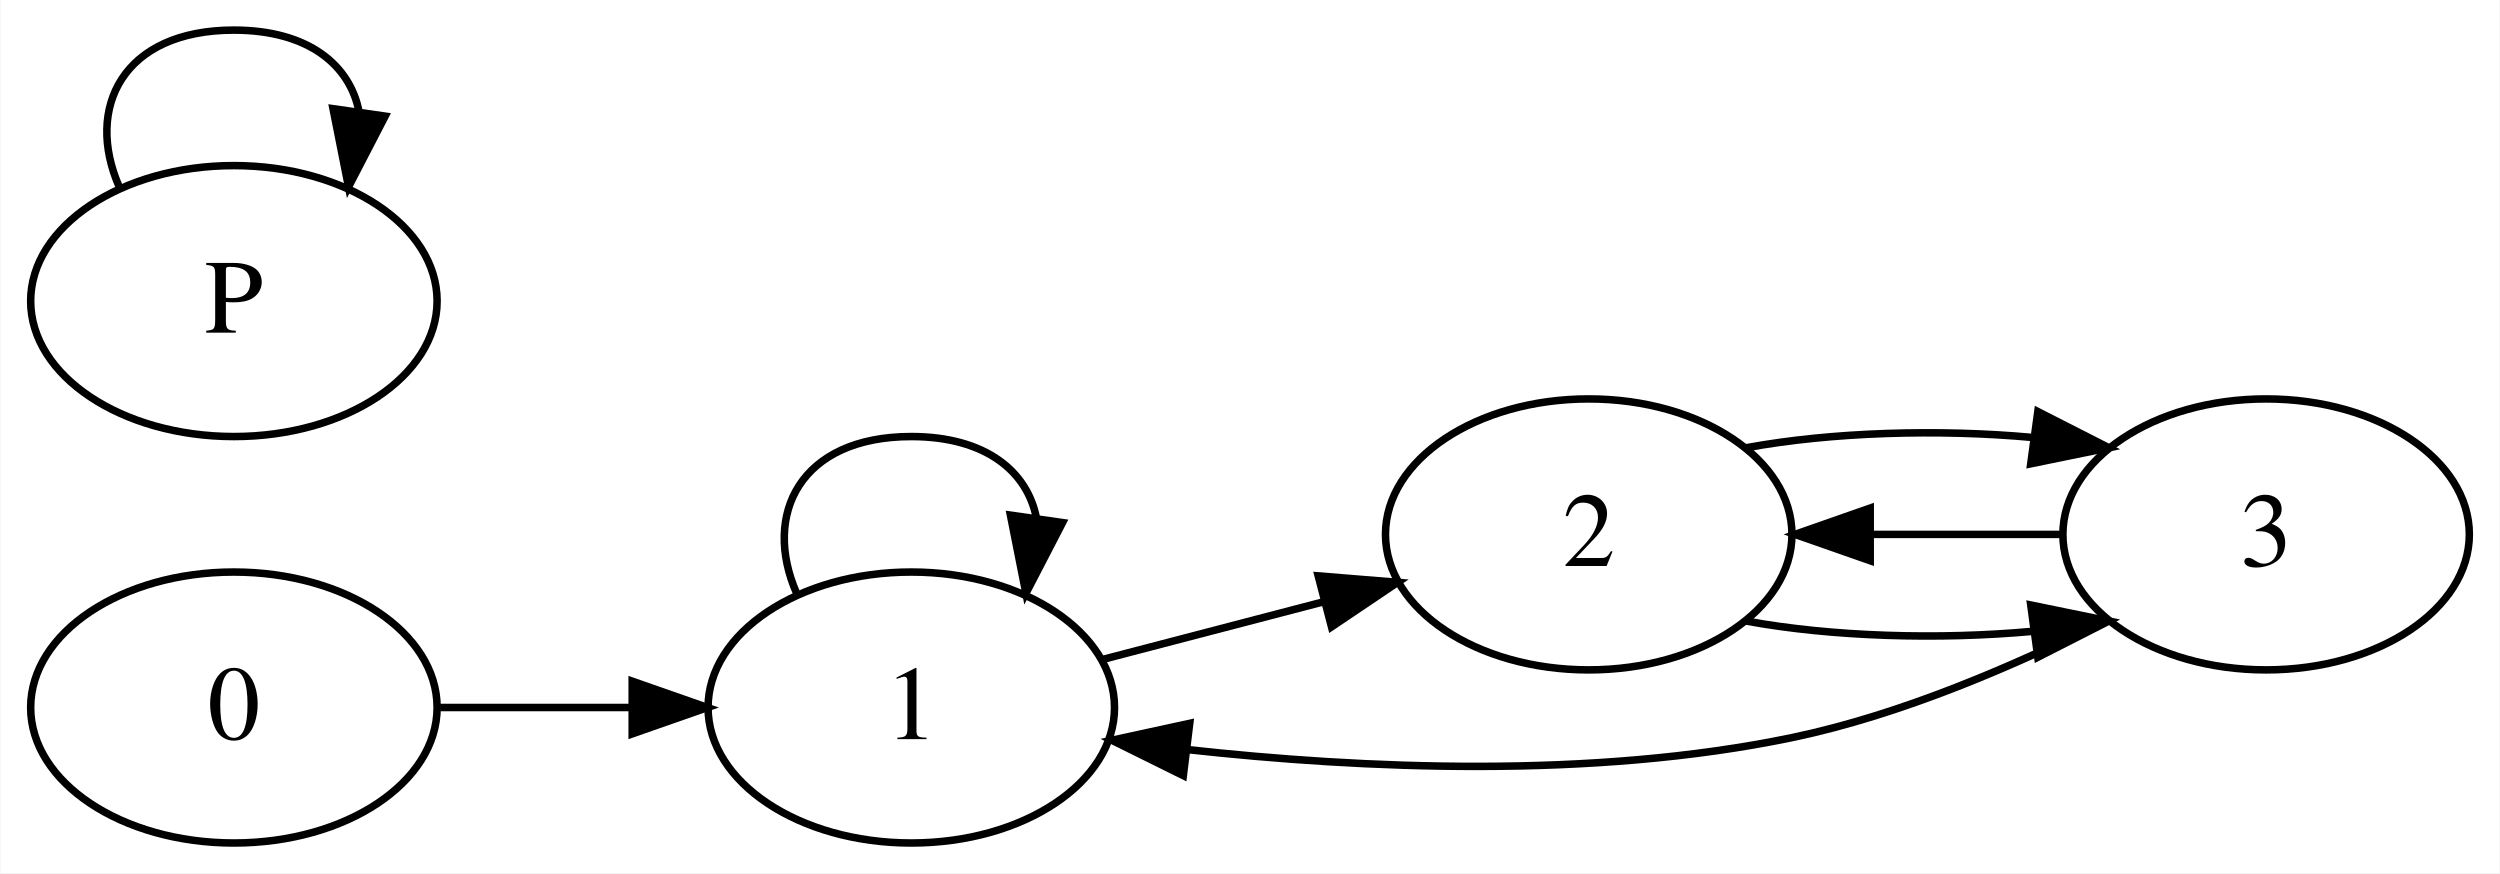
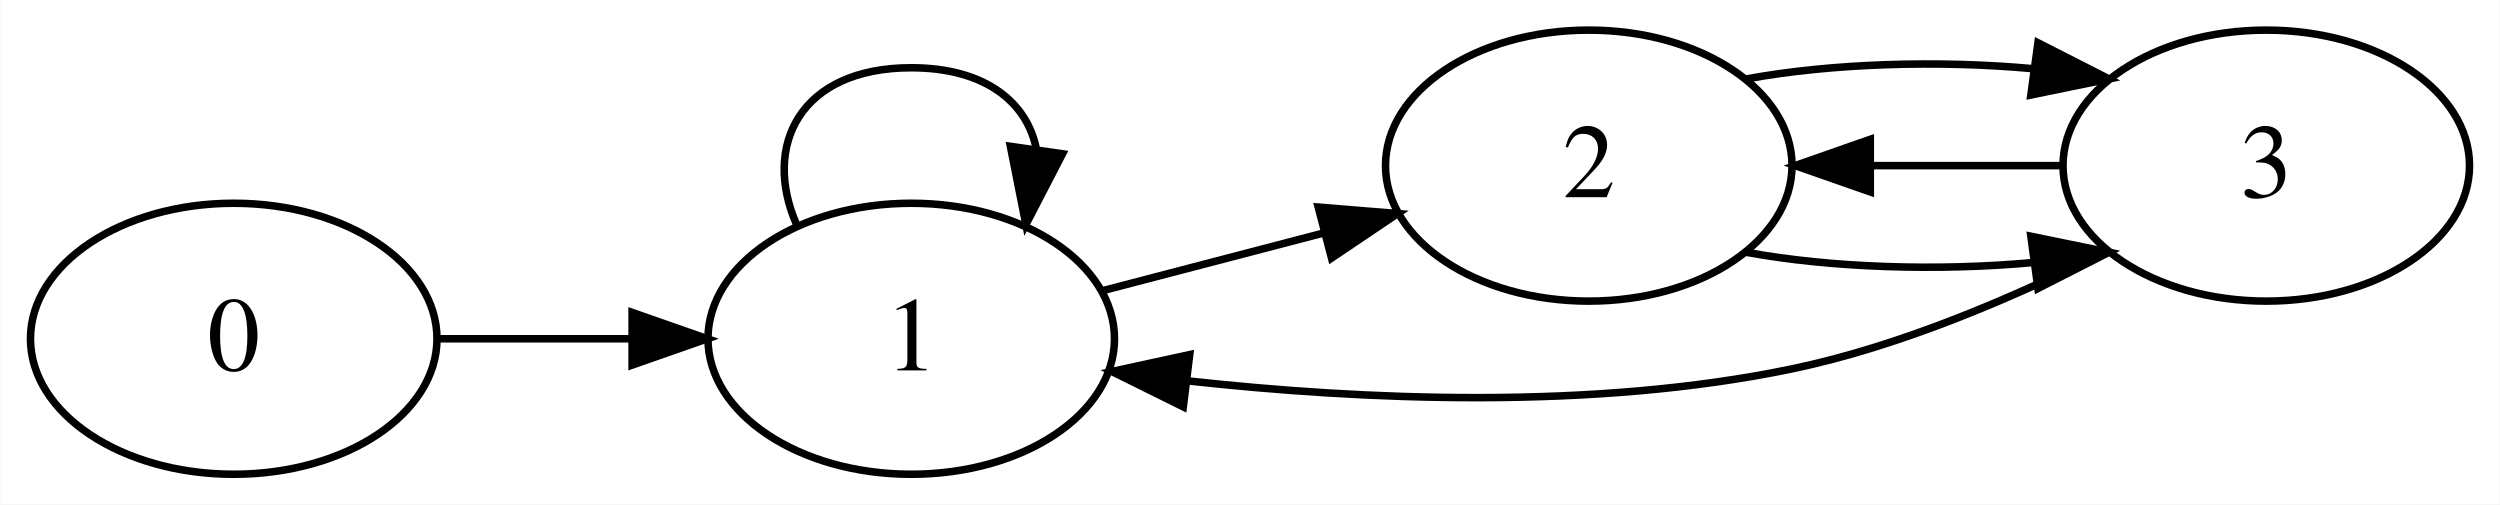
- <svg xmlns="http://www.w3.org/2000/svg" width="859px" height="300px" viewBox="0.00 0.00 332.00 116.00">
-   <g id="graph0" class="graph" transform="scale(1.0 1.0) rotate(0.0) translate(4.0 112.0)">
-     <polygon fill="white" stroke="transparent" points="-4,4 -4,-112 328,-112 328,4 -4,4" />
+ <svg xmlns="http://www.w3.org/2000/svg" width="1487px" height="300px" viewBox="0.00 0.00 332.00 67.00">
+   <g id="graph0" class="graph" transform="scale(1.0 1.0) rotate(0.0) translate(4.0 63.0)">
+     <polygon fill="white" stroke="transparent" points="-4,4 -4,-63 328,-63 328,4 -4,4" />
    <g id="node1" class="node">
      <ellipse fill="none" stroke="black" cx="27" cy="-18" rx="27" ry="18" />
      <text text-anchor="middle" x="27" y="-13.8" font-family="Times,serif" font-size="14.00">0</text>
    </g>
    <g id="node2" class="node">
      <ellipse fill="none" stroke="black" cx="117" cy="-18" rx="27" ry="18" />
      <text text-anchor="middle" x="117" y="-13.8" font-family="Times,serif" font-size="14.00">1</text>
    </g>
    <g id="1" class="edge link-class">
      <path fill="none" stroke="black" d="M54.4,-18C62.39,-18 71.31,-18 79.82,-18" />
      <polygon fill="black" stroke="black" points="79.92,-21.5 89.92,-18 79.92,-14.5 79.92,-21.5" />
    </g>
    <g id="5" class="edge link-class">
      <path fill="none" stroke="black" d="M101.77,-33.17C97.16,-43.66 102.23,-54 117,-54 126.92,-54 132.47,-49.33 133.64,-43.09" />
      <polygon fill="black" stroke="black" points="137.1,-42.57 132.23,-33.17 130.17,-43.56 137.1,-42.57" />
    </g>
    <g id="node3" class="node">
      <ellipse fill="none" stroke="black" cx="207" cy="-41" rx="27" ry="18" />
      <text text-anchor="middle" x="207" y="-36.8" font-family="Times,serif" font-size="14.00">2</text>
    </g>
    <g id="3" class="edge link-class">
      <path fill="none" stroke="black" d="M142.51,-24.41C151.57,-26.77 162.01,-29.5 171.78,-32.05" />
      <polygon fill="black" stroke="black" points="171.06,-35.49 181.62,-34.63 172.83,-28.71 171.06,-35.49" />
    </g>
    <g id="node4" class="node">
      <ellipse fill="none" stroke="black" cx="297" cy="-41" rx="27" ry="18" />
      <text text-anchor="middle" x="297" y="-36.8" font-family="Times,serif" font-size="14.00">3</text>
    </g>
    <g id="6" class="edge link-class">
      <path fill="none" stroke="black" d="M227.97,-29.48C239.22,-27.41 253.5,-26.97 266.06,-28.13" />
      <polygon fill="black" stroke="black" points="265.73,-31.62 276.11,-29.49 266.67,-24.68 265.73,-31.62" />
    </g>
    <g id="4" class="edge link-class">
      <path fill="none" stroke="black" d="M227.97,-52.52C239.22,-54.59 253.5,-55.03 266.06,-53.87" />
      <polygon fill="black" stroke="black" points="266.67,-57.32 276.11,-52.51 265.73,-50.38 266.67,-57.32" />
    </g>
    <g id="2" class="edge link-class">
      <path fill="none" stroke="black" d="M275.76,-29.66C263.97,-23.71 248.6,-17.04 234,-14 207.48,-8.48 176.83,-9.86 153.7,-12.41" />
      <polygon fill="black" stroke="black" points="153.14,-8.95 143.64,-13.65 153.99,-15.9 153.14,-8.95" />
    </g>
    <g id="7" class="edge link-class">
      <path fill="none" stroke="black" d="M269.92,-41C261.95,-41 253.04,-41 244.52,-41" />
      <polygon fill="black" stroke="black" points="244.4,-37.5 234.4,-41 244.4,-44.5 244.4,-37.5" />
    </g>
-     <g id="node5" class="node">
-       <ellipse fill="none" stroke="black" cx="27" cy="-72" rx="27" ry="18" />
-       <text text-anchor="middle" x="27" y="-67.8" font-family="Times,serif" font-size="14.00">P</text>
-     </g>
-     <g id="8" class="edge link-class">
-       <path fill="none" stroke="black" d="M11.77,-87.17C7.16,-97.66 12.23,-108 27,-108 36.92,-108 42.47,-103.33 43.64,-97.09" />
-       <polygon fill="black" stroke="black" points="47.1,-96.57 42.23,-87.17 40.17,-97.56 47.1,-96.57" />
-     </g>
  </g>
</svg>
